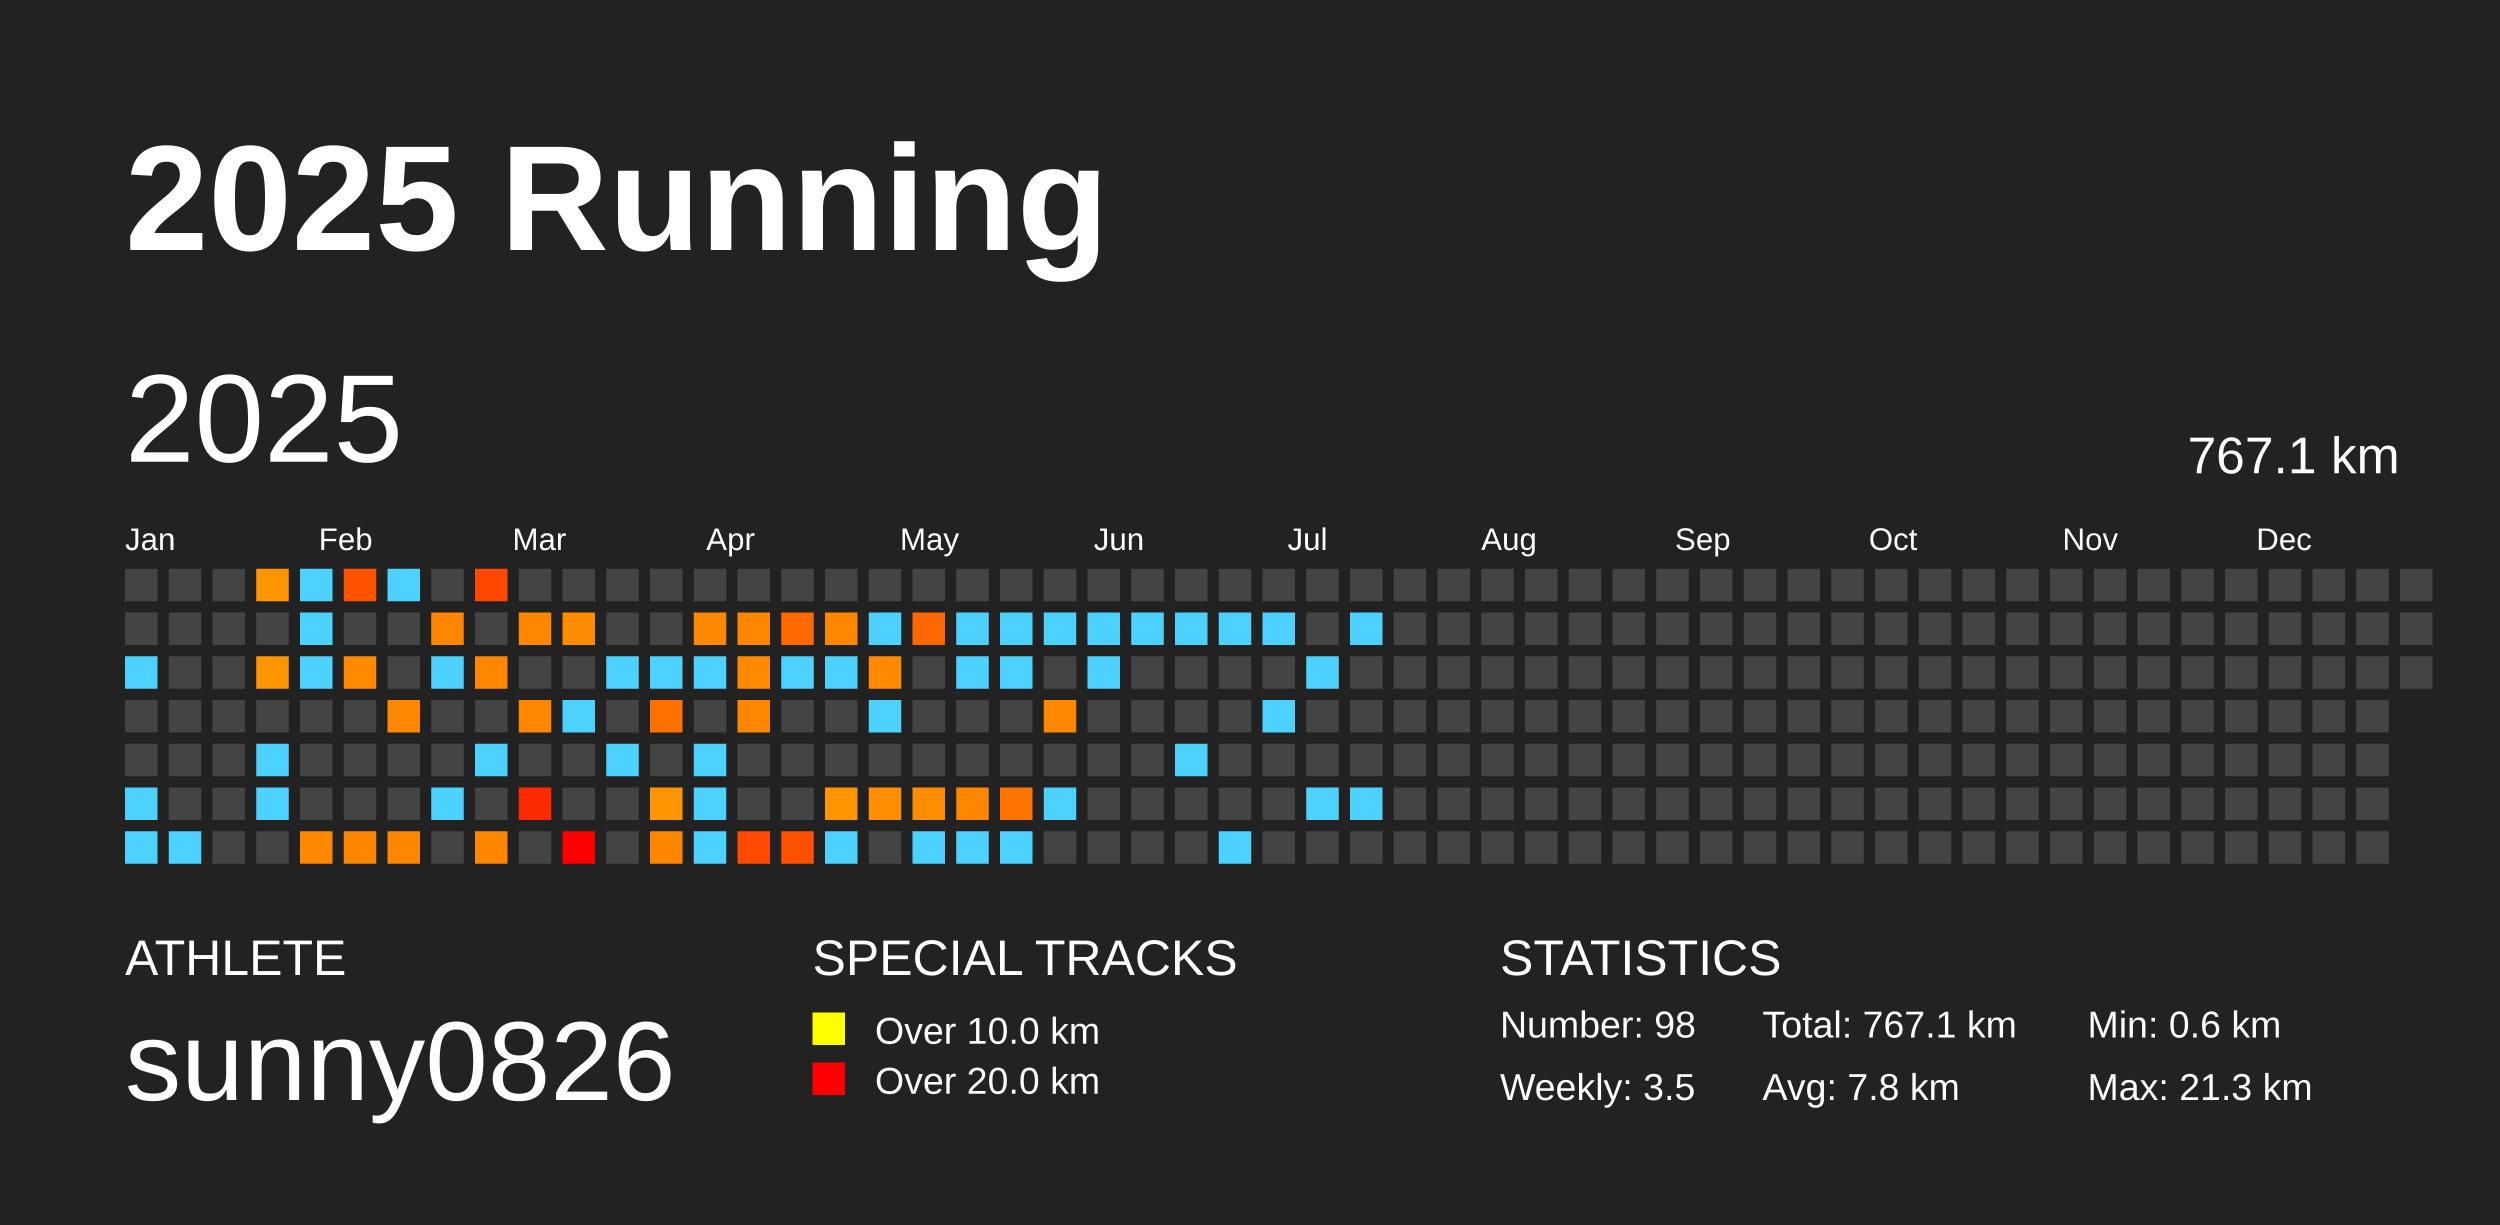
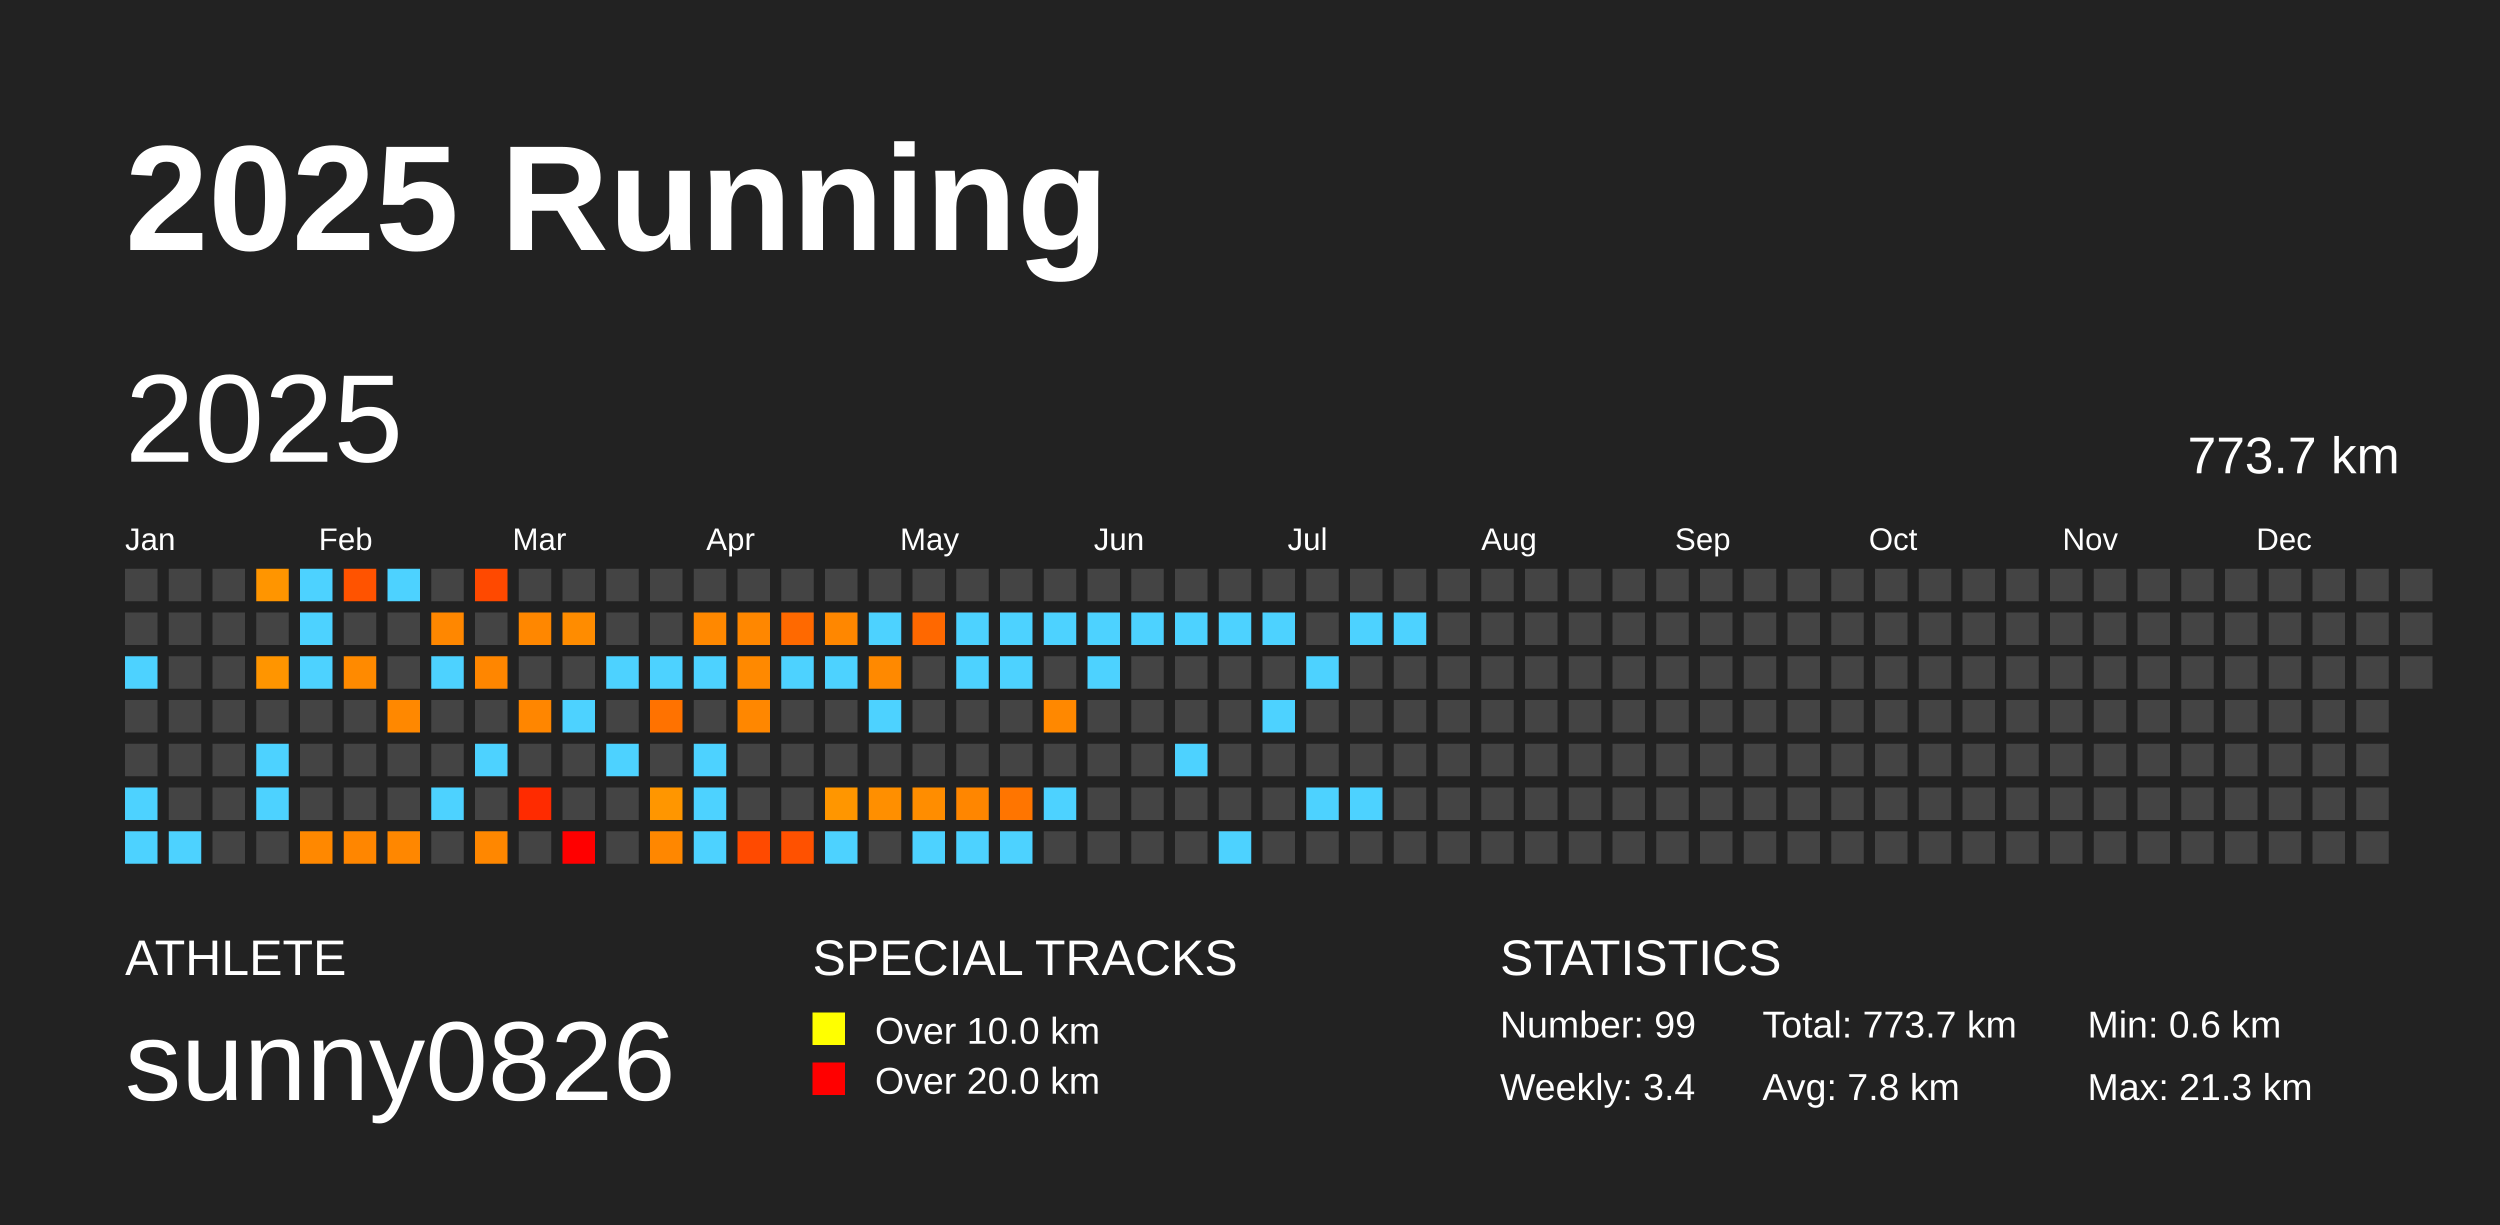
<svg xmlns="http://www.w3.org/2000/svg" baseProfile="full" height="98mm" version="1.1" viewBox="0,0,200,98" width="200mm">
  <defs />
  <rect fill="#222222" height="98" width="200" x="0" y="0" />
  <text fill="#FFFFFF" style="font-size:12px; font-family:Arial; font-weight:bold;" x="10" y="20">2025 Running</text>
  <text fill="#FFFFFF" style="font-size:4px; font-family:Arial" x="10" y="78">ATHLETE</text>
  <text fill="#FFFFFF" style="font-size:9px; font-family:Arial" x="10" y="88">sunny0826</text>
  <text fill="#FFFFFF" style="font-size:4px; font-family:Arial" x="65" y="78">SPECIAL TRACKS</text>
  <rect fill="yellow" height="2.6" width="2.6" x="65" y="81" />
  <text fill="#FFFFFF" style="font-size:3px; font-family:Arial" x="70" y="83.5">Over 10.0 km</text>
  <rect fill="red" height="2.6" width="2.6" x="65" y="85" />
  <text fill="#FFFFFF" style="font-size:3px; font-family:Arial" x="70" y="87.5">Over 20.0 km</text>
  <text fill="#FFFFFF" style="font-size:4px; font-family:Arial" x="120" y="78">STATISTICS</text>
-   <text fill="#FFFFFF" style="font-size:3px; font-family:Arial" x="120" y="83">Number: 98</text>
-   <text fill="#FFFFFF" style="font-size:3px; font-family:Arial" x="120" y="88">Weekly: 3.5</text>
-   <text fill="#FFFFFF" style="font-size:3px; font-family:Arial" x="141" y="83">Total: 767.1 km</text>
+   <text fill="#FFFFFF" style="font-size:3px; font-family:Arial" x="120" y="83">Number: 99</text>
+   <text fill="#FFFFFF" style="font-size:3px; font-family:Arial" x="120" y="88">Weekly: 3.4</text>
+   <text fill="#FFFFFF" style="font-size:3px; font-family:Arial" x="141" y="83">Total: 773.7 km</text>
  <text fill="#FFFFFF" style="font-size:3px; font-family:Arial" x="141" y="88">Avg: 7.8 km</text>
  <text fill="#FFFFFF" style="font-size:3px; font-family:Arial" x="167" y="83">Min: 0.6 km</text>
  <text fill="#FFFFFF" style="font-size:3px; font-family:Arial" x="167" y="88">Max: 21.3 km</text>
  <text dominant-baseline="hanging" fill="#FFFFFF" style="font-size:10.0px; font-family:Arial;" x="10" y="30">2025</text>
-   <text dominant-baseline="hanging" fill="#FFFFFF" style="font-size:4.125px; font-family:Arial;" x="175" y="35">767.1 km</text>
+   <text dominant-baseline="hanging" fill="#FFFFFF" style="font-size:4.125px; font-family:Arial;" x="175" y="35">773.7 km</text>
  <text fill="#FFFFFF" style="font-size:2.5px; font-family:Arial" x="10.0" y="44">Jan</text>
  <text fill="#FFFFFF" style="font-size:2.5px; font-family:Arial" x="25.5" y="44">Feb</text>
  <text fill="#FFFFFF" style="font-size:2.5px; font-family:Arial" x="41.0" y="44">Mar</text>
  <text fill="#FFFFFF" style="font-size:2.5px; font-family:Arial" x="56.5" y="44">Apr</text>
  <text fill="#FFFFFF" style="font-size:2.5px; font-family:Arial" x="72.0" y="44">May</text>
  <text fill="#FFFFFF" style="font-size:2.5px; font-family:Arial" x="87.5" y="44">Jun</text>
  <text fill="#FFFFFF" style="font-size:2.5px; font-family:Arial" x="103.0" y="44">Jul</text>
  <text fill="#FFFFFF" style="font-size:2.5px; font-family:Arial" x="118.5" y="44">Aug</text>
  <text fill="#FFFFFF" style="font-size:2.5px; font-family:Arial" x="134.0" y="44">Sep</text>
  <text fill="#FFFFFF" style="font-size:2.5px; font-family:Arial" x="149.5" y="44">Oct</text>
  <text fill="#FFFFFF" style="font-size:2.5px; font-family:Arial" x="165.0" y="44">Nov</text>
  <text fill="#FFFFFF" style="font-size:2.5px; font-family:Arial" x="180.5" y="44">Dec</text>
  <rect fill="#444444" height="2.6" width="2.6" x="10.0" y="45.5" />
  <rect fill="#444444" height="2.6" width="2.6" x="10.0" y="49.0" />
  <rect fill="#4dd2ff" height="2.6" width="2.6" x="10.0" y="52.5" />
  <rect fill="#444444" height="2.6" width="2.6" x="10.0" y="56.0" />
  <rect fill="#444444" height="2.6" width="2.6" x="10.0" y="59.5" />
  <rect fill="#4dd2ff" height="2.6" width="2.6" x="10.0" y="63.0" />
  <rect fill="#4dd2ff" height="2.6" width="2.6" x="10.0" y="66.5" />
  <rect fill="#444444" height="2.6" width="2.6" x="13.5" y="45.5" />
  <rect fill="#444444" height="2.6" width="2.6" x="13.5" y="49.0" />
  <rect fill="#444444" height="2.6" width="2.6" x="13.5" y="52.5" />
  <rect fill="#444444" height="2.6" width="2.6" x="13.5" y="56.0" />
  <rect fill="#444444" height="2.6" width="2.6" x="13.5" y="59.5" />
  <rect fill="#444444" height="2.6" width="2.6" x="13.5" y="63.0" />
  <rect fill="#4dd2ff" height="2.6" width="2.6" x="13.5" y="66.5" />
  <rect fill="#444444" height="2.6" width="2.6" x="17.0" y="45.5" />
  <rect fill="#444444" height="2.6" width="2.6" x="17.0" y="49.0" />
  <rect fill="#444444" height="2.6" width="2.6" x="17.0" y="52.5" />
  <rect fill="#444444" height="2.6" width="2.6" x="17.0" y="56.0" />
  <rect fill="#444444" height="2.6" width="2.6" x="17.0" y="59.5" />
  <rect fill="#444444" height="2.6" width="2.6" x="17.0" y="63.0" />
  <rect fill="#444444" height="2.6" width="2.6" x="17.0" y="66.5" />
  <rect fill="#ff9500" height="2.6" width="2.6" x="20.5" y="45.5" />
  <rect fill="#444444" height="2.6" width="2.6" x="20.5" y="49.0" />
  <rect fill="#ff9500" height="2.6" width="2.6" x="20.5" y="52.5" />
  <rect fill="#444444" height="2.6" width="2.6" x="20.5" y="56.0" />
  <rect fill="#4dd2ff" height="2.6" width="2.6" x="20.5" y="59.5" />
  <rect fill="#4dd2ff" height="2.6" width="2.6" x="20.5" y="63.0" />
  <rect fill="#444444" height="2.6" width="2.6" x="20.5" y="66.5" />
  <rect fill="#4dd2ff" height="2.6" width="2.6" x="24.0" y="45.5" />
  <rect fill="#4dd2ff" height="2.6" width="2.6" x="24.0" y="49.0" />
  <rect fill="#4dd2ff" height="2.6" width="2.6" x="24.0" y="52.5" />
  <rect fill="#444444" height="2.6" width="2.6" x="24.0" y="56.0" />
  <rect fill="#444444" height="2.6" width="2.6" x="24.0" y="59.5" />
  <rect fill="#444444" height="2.6" width="2.6" x="24.0" y="63.0" />
  <rect fill="#ff8800" height="2.6" width="2.6" x="24.0" y="66.5" />
  <rect fill="#ff5300" height="2.6" width="2.6" x="27.5" y="45.5" />
  <rect fill="#444444" height="2.6" width="2.6" x="27.5" y="49.0" />
  <rect fill="#ff8a00" height="2.6" width="2.6" x="27.5" y="52.5" />
  <rect fill="#444444" height="2.6" width="2.6" x="27.5" y="56.0" />
  <rect fill="#444444" height="2.6" width="2.6" x="27.5" y="59.5" />
  <rect fill="#444444" height="2.6" width="2.6" x="27.5" y="63.0" />
  <rect fill="#ff8600" height="2.6" width="2.6" x="27.5" y="66.5" />
  <rect fill="#4dd2ff" height="2.6" width="2.6" x="31.0" y="45.5" />
  <rect fill="#444444" height="2.6" width="2.6" x="31.0" y="49.0" />
  <rect fill="#444444" height="2.6" width="2.6" x="31.0" y="52.5" />
  <rect fill="#ff8800" height="2.6" width="2.6" x="31.0" y="56.0" />
  <rect fill="#444444" height="2.6" width="2.6" x="31.0" y="59.5" />
  <rect fill="#444444" height="2.6" width="2.6" x="31.0" y="63.0" />
  <rect fill="#ff8700" height="2.6" width="2.6" x="31.0" y="66.5" />
  <rect fill="#444444" height="2.6" width="2.6" x="34.5" y="45.5" />
  <rect fill="#ff8700" height="2.6" width="2.6" x="34.5" y="49.0" />
  <rect fill="#4dd2ff" height="2.6" width="2.6" x="34.5" y="52.5" />
  <rect fill="#444444" height="2.6" width="2.6" x="34.5" y="56.0" />
  <rect fill="#444444" height="2.6" width="2.6" x="34.5" y="59.5" />
  <rect fill="#4dd2ff" height="2.6" width="2.6" x="34.5" y="63.0" />
  <rect fill="#444444" height="2.6" width="2.6" x="34.5" y="66.5" />
  <rect fill="#ff4900" height="2.6" width="2.6" x="38.0" y="45.5" />
  <rect fill="#444444" height="2.6" width="2.6" x="38.0" y="49.0" />
  <rect fill="#ff8600" height="2.6" width="2.6" x="38.0" y="52.5" />
  <rect fill="#444444" height="2.6" width="2.6" x="38.0" y="56.0" />
  <rect fill="#4dd2ff" height="2.6" width="2.6" x="38.0" y="59.5" />
  <rect fill="#444444" height="2.6" width="2.6" x="38.0" y="63.0" />
  <rect fill="#ff8700" height="2.6" width="2.6" x="38.0" y="66.5" />
  <rect fill="#444444" height="2.6" width="2.6" x="41.5" y="45.5" />
  <rect fill="#ff8700" height="2.6" width="2.6" x="41.5" y="49.0" />
  <rect fill="#444444" height="2.6" width="2.6" x="41.5" y="52.5" />
  <rect fill="#ff8600" height="2.6" width="2.6" x="41.5" y="56.0" />
  <rect fill="#444444" height="2.6" width="2.6" x="41.5" y="59.5" />
  <rect fill="#ff2b00" height="2.6" width="2.6" x="41.5" y="63.0" />
  <rect fill="#444444" height="2.6" width="2.6" x="41.5" y="66.5" />
  <rect fill="#444444" height="2.6" width="2.6" x="45.0" y="45.5" />
  <rect fill="#ff8c00" height="2.6" width="2.6" x="45.0" y="49.0" />
  <rect fill="#444444" height="2.6" width="2.6" x="45.0" y="52.5" />
  <rect fill="#4dd2ff" height="2.6" width="2.6" x="45.0" y="56.0" />
  <rect fill="#444444" height="2.6" width="2.6" x="45.0" y="59.5" />
  <rect fill="#444444" height="2.6" width="2.6" x="45.0" y="63.0" />
  <rect fill="red" height="2.6" width="2.6" x="45.0" y="66.5" />
  <rect fill="#444444" height="2.6" width="2.6" x="48.5" y="45.5" />
  <rect fill="#444444" height="2.6" width="2.6" x="48.5" y="49.0" />
  <rect fill="#4dd2ff" height="2.6" width="2.6" x="48.5" y="52.5" />
  <rect fill="#444444" height="2.6" width="2.6" x="48.5" y="56.0" />
  <rect fill="#4dd2ff" height="2.6" width="2.6" x="48.5" y="59.5" />
  <rect fill="#444444" height="2.6" width="2.6" x="48.5" y="63.0" />
  <rect fill="#444444" height="2.6" width="2.6" x="48.5" y="66.5" />
  <rect fill="#444444" height="2.6" width="2.6" x="52.0" y="45.5" />
  <rect fill="#444444" height="2.6" width="2.6" x="52.0" y="49.0" />
  <rect fill="#4dd2ff" height="2.6" width="2.6" x="52.0" y="52.5" />
  <rect fill="#ff7200" height="2.6" width="2.6" x="52.0" y="56.0" />
  <rect fill="#444444" height="2.6" width="2.6" x="52.0" y="59.5" />
  <rect fill="#ff9600" height="2.6" width="2.6" x="52.0" y="63.0" />
  <rect fill="#ff8700" height="2.6" width="2.6" x="52.0" y="66.5" />
  <rect fill="#444444" height="2.6" width="2.6" x="55.5" y="45.5" />
  <rect fill="#ff8800" height="2.6" width="2.6" x="55.5" y="49.0" />
  <rect fill="#4dd2ff" height="2.6" width="2.6" x="55.5" y="52.5" />
  <rect fill="#444444" height="2.6" width="2.6" x="55.5" y="56.0" />
  <rect fill="#4dd2ff" height="2.6" width="2.6" x="55.5" y="59.5" />
  <rect fill="#4dd2ff" height="2.6" width="2.6" x="55.5" y="63.0" />
  <rect fill="#4dd2ff" height="2.6" width="2.6" x="55.5" y="66.5" />
  <rect fill="#444444" height="2.6" width="2.6" x="59.0" y="45.5" />
  <rect fill="#ff8700" height="2.6" width="2.6" x="59.0" y="49.0" />
  <rect fill="#ff8900" height="2.6" width="2.6" x="59.0" y="52.5" />
  <rect fill="#ff8700" height="2.6" width="2.6" x="59.0" y="56.0" />
  <rect fill="#444444" height="2.6" width="2.6" x="59.0" y="59.5" />
  <rect fill="#444444" height="2.6" width="2.6" x="59.0" y="63.0" />
  <rect fill="#ff4a00" height="2.6" width="2.6" x="59.0" y="66.5" />
  <rect fill="#444444" height="2.6" width="2.6" x="62.5" y="45.5" />
  <rect fill="#ff6900" height="2.6" width="2.6" x="62.5" y="49.0" />
  <rect fill="#4dd2ff" height="2.6" width="2.6" x="62.5" y="52.5" />
  <rect fill="#444444" height="2.6" width="2.6" x="62.5" y="56.0" />
  <rect fill="#444444" height="2.6" width="2.6" x="62.5" y="59.5" />
  <rect fill="#444444" height="2.6" width="2.6" x="62.5" y="63.0" />
  <rect fill="#ff5100" height="2.6" width="2.6" x="62.5" y="66.5" />
  <rect fill="#444444" height="2.6" width="2.6" x="66.0" y="45.5" />
  <rect fill="#ff8700" height="2.6" width="2.6" x="66.0" y="49.0" />
  <rect fill="#4dd2ff" height="2.6" width="2.6" x="66.0" y="52.5" />
  <rect fill="#444444" height="2.6" width="2.6" x="66.0" y="56.0" />
  <rect fill="#444444" height="2.6" width="2.6" x="66.0" y="59.5" />
  <rect fill="#ff9600" height="2.6" width="2.6" x="66.0" y="63.0" />
  <rect fill="#4dd2ff" height="2.6" width="2.6" x="66.0" y="66.5" />
  <rect fill="#444444" height="2.6" width="2.6" x="69.5" y="45.5" />
  <rect fill="#4dd2ff" height="2.6" width="2.6" x="69.5" y="49.0" />
  <rect fill="#ff8900" height="2.6" width="2.6" x="69.5" y="52.5" />
  <rect fill="#4dd2ff" height="2.6" width="2.6" x="69.5" y="56.0" />
  <rect fill="#444444" height="2.6" width="2.6" x="69.5" y="59.5" />
  <rect fill="#ff8f00" height="2.6" width="2.6" x="69.5" y="63.0" />
  <rect fill="#444444" height="2.6" width="2.6" x="69.5" y="66.5" />
  <rect fill="#444444" height="2.6" width="2.6" x="73.0" y="45.5" />
  <rect fill="#ff6800" height="2.6" width="2.6" x="73.0" y="49.0" />
  <rect fill="#444444" height="2.6" width="2.6" x="73.0" y="52.5" />
  <rect fill="#444444" height="2.6" width="2.6" x="73.0" y="56.0" />
  <rect fill="#444444" height="2.6" width="2.6" x="73.0" y="59.5" />
  <rect fill="#ff8d00" height="2.6" width="2.6" x="73.0" y="63.0" />
  <rect fill="#4dd2ff" height="2.6" width="2.6" x="73.0" y="66.5" />
  <rect fill="#444444" height="2.6" width="2.6" x="76.5" y="45.5" />
  <rect fill="#4dd2ff" height="2.6" width="2.6" x="76.5" y="49.0" />
  <rect fill="#4dd2ff" height="2.6" width="2.6" x="76.5" y="52.5" />
  <rect fill="#444444" height="2.6" width="2.6" x="76.5" y="56.0" />
  <rect fill="#444444" height="2.6" width="2.6" x="76.5" y="59.5" />
  <rect fill="#ff8600" height="2.6" width="2.6" x="76.5" y="63.0" />
  <rect fill="#4dd2ff" height="2.6" width="2.6" x="76.5" y="66.5" />
  <rect fill="#444444" height="2.6" width="2.6" x="80.0" y="45.5" />
  <rect fill="#4dd2ff" height="2.6" width="2.6" x="80.0" y="49.0" />
  <rect fill="#4dd2ff" height="2.6" width="2.6" x="80.0" y="52.5" />
  <rect fill="#444444" height="2.6" width="2.6" x="80.0" y="56.0" />
  <rect fill="#444444" height="2.6" width="2.6" x="80.0" y="59.5" />
  <rect fill="#ff7500" height="2.6" width="2.6" x="80.0" y="63.0" />
  <rect fill="#4dd2ff" height="2.6" width="2.6" x="80.0" y="66.5" />
  <rect fill="#444444" height="2.6" width="2.6" x="83.5" y="45.5" />
  <rect fill="#4dd2ff" height="2.6" width="2.6" x="83.5" y="49.0" />
  <rect fill="#444444" height="2.6" width="2.6" x="83.5" y="52.5" />
  <rect fill="#ff8800" height="2.6" width="2.6" x="83.5" y="56.0" />
  <rect fill="#444444" height="2.6" width="2.6" x="83.5" y="59.5" />
  <rect fill="#4dd2ff" height="2.6" width="2.6" x="83.5" y="63.0" />
  <rect fill="#444444" height="2.6" width="2.6" x="83.5" y="66.5" />
  <rect fill="#444444" height="2.6" width="2.6" x="87.0" y="45.5" />
  <rect fill="#4dd2ff" height="2.6" width="2.6" x="87.0" y="49.0" />
  <rect fill="#4dd2ff" height="2.6" width="2.6" x="87.0" y="52.5" />
  <rect fill="#444444" height="2.6" width="2.6" x="87.0" y="56.0" />
  <rect fill="#444444" height="2.6" width="2.6" x="87.0" y="59.5" />
  <rect fill="#444444" height="2.6" width="2.6" x="87.0" y="63.0" />
  <rect fill="#444444" height="2.6" width="2.6" x="87.0" y="66.5" />
  <rect fill="#444444" height="2.6" width="2.6" x="90.5" y="45.5" />
  <rect fill="#4dd2ff" height="2.6" width="2.6" x="90.5" y="49.0" />
  <rect fill="#444444" height="2.6" width="2.6" x="90.5" y="52.5" />
  <rect fill="#444444" height="2.6" width="2.6" x="90.5" y="56.0" />
  <rect fill="#444444" height="2.6" width="2.6" x="90.5" y="59.5" />
  <rect fill="#444444" height="2.6" width="2.6" x="90.5" y="63.0" />
  <rect fill="#444444" height="2.6" width="2.6" x="90.5" y="66.5" />
  <rect fill="#444444" height="2.6" width="2.6" x="94.0" y="45.5" />
  <rect fill="#4dd2ff" height="2.6" width="2.6" x="94.0" y="49.0" />
  <rect fill="#444444" height="2.6" width="2.6" x="94.0" y="52.5" />
  <rect fill="#444444" height="2.6" width="2.6" x="94.0" y="56.0" />
  <rect fill="#4dd2ff" height="2.6" width="2.6" x="94.0" y="59.5" />
  <rect fill="#444444" height="2.6" width="2.6" x="94.0" y="63.0" />
  <rect fill="#444444" height="2.6" width="2.6" x="94.0" y="66.5" />
  <rect fill="#444444" height="2.6" width="2.6" x="97.5" y="45.5" />
  <rect fill="#4dd2ff" height="2.6" width="2.6" x="97.5" y="49.0" />
  <rect fill="#444444" height="2.6" width="2.6" x="97.5" y="52.5" />
  <rect fill="#444444" height="2.6" width="2.6" x="97.5" y="56.0" />
  <rect fill="#444444" height="2.6" width="2.6" x="97.5" y="59.5" />
  <rect fill="#444444" height="2.6" width="2.6" x="97.5" y="63.0" />
  <rect fill="#4dd2ff" height="2.6" width="2.6" x="97.5" y="66.5" />
  <rect fill="#444444" height="2.6" width="2.6" x="101.0" y="45.5" />
  <rect fill="#4dd2ff" height="2.6" width="2.6" x="101.0" y="49.0" />
  <rect fill="#444444" height="2.6" width="2.6" x="101.0" y="52.5" />
  <rect fill="#4dd2ff" height="2.6" width="2.6" x="101.0" y="56.0" />
  <rect fill="#444444" height="2.6" width="2.6" x="101.0" y="59.5" />
  <rect fill="#444444" height="2.6" width="2.6" x="101.0" y="63.0" />
  <rect fill="#444444" height="2.6" width="2.6" x="101.0" y="66.5" />
  <rect fill="#444444" height="2.6" width="2.6" x="104.5" y="45.5" />
  <rect fill="#444444" height="2.6" width="2.6" x="104.5" y="49.0" />
  <rect fill="#4dd2ff" height="2.6" width="2.6" x="104.5" y="52.5" />
  <rect fill="#444444" height="2.6" width="2.6" x="104.5" y="56.0" />
  <rect fill="#444444" height="2.6" width="2.6" x="104.5" y="59.5" />
  <rect fill="#4dd2ff" height="2.6" width="2.6" x="104.5" y="63.0" />
  <rect fill="#444444" height="2.6" width="2.6" x="104.5" y="66.5" />
  <rect fill="#444444" height="2.6" width="2.6" x="108.0" y="45.5" />
  <rect fill="#4dd2ff" height="2.6" width="2.6" x="108.0" y="49.0" />
  <rect fill="#444444" height="2.6" width="2.6" x="108.0" y="52.5" />
  <rect fill="#444444" height="2.6" width="2.6" x="108.0" y="56.0" />
  <rect fill="#444444" height="2.6" width="2.6" x="108.0" y="59.5" />
  <rect fill="#4dd2ff" height="2.6" width="2.6" x="108.0" y="63.0" />
  <rect fill="#444444" height="2.6" width="2.6" x="108.0" y="66.5" />
  <rect fill="#444444" height="2.6" width="2.6" x="111.5" y="45.5" />
-   <rect fill="#444444" height="2.6" width="2.6" x="111.5" y="49.0" />
+   <rect fill="#4dd2ff" height="2.6" width="2.6" x="111.5" y="49.0" />
  <rect fill="#444444" height="2.6" width="2.6" x="111.5" y="52.5" />
  <rect fill="#444444" height="2.6" width="2.6" x="111.5" y="56.0" />
  <rect fill="#444444" height="2.6" width="2.6" x="111.5" y="59.5" />
  <rect fill="#444444" height="2.6" width="2.6" x="111.5" y="63.0" />
  <rect fill="#444444" height="2.6" width="2.6" x="111.5" y="66.5" />
  <rect fill="#444444" height="2.6" width="2.6" x="115.0" y="45.5" />
  <rect fill="#444444" height="2.6" width="2.6" x="115.0" y="49.0" />
  <rect fill="#444444" height="2.6" width="2.6" x="115.0" y="52.5" />
  <rect fill="#444444" height="2.6" width="2.6" x="115.0" y="56.0" />
  <rect fill="#444444" height="2.6" width="2.6" x="115.0" y="59.5" />
  <rect fill="#444444" height="2.6" width="2.6" x="115.0" y="63.0" />
  <rect fill="#444444" height="2.6" width="2.6" x="115.0" y="66.5" />
  <rect fill="#444444" height="2.6" width="2.6" x="118.5" y="45.5" />
  <rect fill="#444444" height="2.6" width="2.6" x="118.5" y="49.0" />
  <rect fill="#444444" height="2.6" width="2.6" x="118.5" y="52.5" />
  <rect fill="#444444" height="2.6" width="2.6" x="118.5" y="56.0" />
  <rect fill="#444444" height="2.6" width="2.6" x="118.5" y="59.5" />
  <rect fill="#444444" height="2.6" width="2.6" x="118.5" y="63.0" />
  <rect fill="#444444" height="2.6" width="2.6" x="118.5" y="66.5" />
  <rect fill="#444444" height="2.6" width="2.6" x="122.0" y="45.5" />
  <rect fill="#444444" height="2.6" width="2.6" x="122.0" y="49.0" />
  <rect fill="#444444" height="2.6" width="2.6" x="122.0" y="52.5" />
  <rect fill="#444444" height="2.6" width="2.6" x="122.0" y="56.0" />
  <rect fill="#444444" height="2.6" width="2.6" x="122.0" y="59.5" />
  <rect fill="#444444" height="2.6" width="2.6" x="122.0" y="63.0" />
  <rect fill="#444444" height="2.6" width="2.6" x="122.0" y="66.5" />
  <rect fill="#444444" height="2.6" width="2.6" x="125.5" y="45.5" />
  <rect fill="#444444" height="2.6" width="2.6" x="125.5" y="49.0" />
  <rect fill="#444444" height="2.6" width="2.6" x="125.5" y="52.5" />
  <rect fill="#444444" height="2.6" width="2.6" x="125.5" y="56.0" />
  <rect fill="#444444" height="2.6" width="2.6" x="125.5" y="59.5" />
  <rect fill="#444444" height="2.6" width="2.6" x="125.5" y="63.0" />
  <rect fill="#444444" height="2.6" width="2.6" x="125.5" y="66.5" />
  <rect fill="#444444" height="2.6" width="2.6" x="129.0" y="45.5" />
  <rect fill="#444444" height="2.6" width="2.6" x="129.0" y="49.0" />
  <rect fill="#444444" height="2.6" width="2.6" x="129.0" y="52.5" />
  <rect fill="#444444" height="2.6" width="2.6" x="129.0" y="56.0" />
  <rect fill="#444444" height="2.6" width="2.6" x="129.0" y="59.5" />
  <rect fill="#444444" height="2.6" width="2.6" x="129.0" y="63.0" />
  <rect fill="#444444" height="2.6" width="2.6" x="129.0" y="66.5" />
  <rect fill="#444444" height="2.6" width="2.6" x="132.5" y="45.5" />
  <rect fill="#444444" height="2.6" width="2.6" x="132.5" y="49.0" />
  <rect fill="#444444" height="2.6" width="2.6" x="132.5" y="52.5" />
  <rect fill="#444444" height="2.6" width="2.6" x="132.5" y="56.0" />
  <rect fill="#444444" height="2.6" width="2.6" x="132.5" y="59.5" />
  <rect fill="#444444" height="2.6" width="2.6" x="132.5" y="63.0" />
  <rect fill="#444444" height="2.6" width="2.6" x="132.5" y="66.5" />
  <rect fill="#444444" height="2.6" width="2.6" x="136.0" y="45.5" />
  <rect fill="#444444" height="2.6" width="2.6" x="136.0" y="49.0" />
  <rect fill="#444444" height="2.6" width="2.6" x="136.0" y="52.5" />
  <rect fill="#444444" height="2.6" width="2.6" x="136.0" y="56.0" />
  <rect fill="#444444" height="2.6" width="2.6" x="136.0" y="59.5" />
  <rect fill="#444444" height="2.6" width="2.6" x="136.0" y="63.0" />
  <rect fill="#444444" height="2.6" width="2.6" x="136.0" y="66.5" />
  <rect fill="#444444" height="2.6" width="2.6" x="139.5" y="45.5" />
  <rect fill="#444444" height="2.6" width="2.6" x="139.5" y="49.0" />
  <rect fill="#444444" height="2.6" width="2.6" x="139.5" y="52.5" />
  <rect fill="#444444" height="2.6" width="2.6" x="139.5" y="56.0" />
  <rect fill="#444444" height="2.6" width="2.6" x="139.5" y="59.5" />
  <rect fill="#444444" height="2.6" width="2.6" x="139.5" y="63.0" />
  <rect fill="#444444" height="2.6" width="2.6" x="139.5" y="66.5" />
  <rect fill="#444444" height="2.6" width="2.6" x="143.0" y="45.5" />
  <rect fill="#444444" height="2.6" width="2.6" x="143.0" y="49.0" />
  <rect fill="#444444" height="2.6" width="2.6" x="143.0" y="52.5" />
  <rect fill="#444444" height="2.6" width="2.6" x="143.0" y="56.0" />
  <rect fill="#444444" height="2.6" width="2.6" x="143.0" y="59.5" />
  <rect fill="#444444" height="2.6" width="2.6" x="143.0" y="63.0" />
  <rect fill="#444444" height="2.6" width="2.6" x="143.0" y="66.5" />
  <rect fill="#444444" height="2.6" width="2.6" x="146.5" y="45.5" />
  <rect fill="#444444" height="2.6" width="2.6" x="146.5" y="49.0" />
  <rect fill="#444444" height="2.6" width="2.6" x="146.5" y="52.5" />
  <rect fill="#444444" height="2.6" width="2.6" x="146.5" y="56.0" />
  <rect fill="#444444" height="2.6" width="2.6" x="146.5" y="59.5" />
  <rect fill="#444444" height="2.6" width="2.6" x="146.5" y="63.0" />
  <rect fill="#444444" height="2.6" width="2.6" x="146.5" y="66.5" />
  <rect fill="#444444" height="2.6" width="2.6" x="150.0" y="45.5" />
  <rect fill="#444444" height="2.6" width="2.6" x="150.0" y="49.0" />
  <rect fill="#444444" height="2.6" width="2.6" x="150.0" y="52.5" />
  <rect fill="#444444" height="2.6" width="2.6" x="150.0" y="56.0" />
  <rect fill="#444444" height="2.6" width="2.6" x="150.0" y="59.5" />
  <rect fill="#444444" height="2.6" width="2.6" x="150.0" y="63.0" />
  <rect fill="#444444" height="2.6" width="2.6" x="150.0" y="66.5" />
  <rect fill="#444444" height="2.6" width="2.6" x="153.5" y="45.5" />
  <rect fill="#444444" height="2.6" width="2.6" x="153.5" y="49.0" />
  <rect fill="#444444" height="2.6" width="2.6" x="153.5" y="52.5" />
  <rect fill="#444444" height="2.6" width="2.6" x="153.5" y="56.0" />
  <rect fill="#444444" height="2.6" width="2.6" x="153.5" y="59.5" />
  <rect fill="#444444" height="2.6" width="2.6" x="153.5" y="63.0" />
  <rect fill="#444444" height="2.6" width="2.6" x="153.5" y="66.5" />
  <rect fill="#444444" height="2.6" width="2.6" x="157.0" y="45.5" />
  <rect fill="#444444" height="2.6" width="2.6" x="157.0" y="49.0" />
  <rect fill="#444444" height="2.6" width="2.6" x="157.0" y="52.5" />
  <rect fill="#444444" height="2.6" width="2.6" x="157.0" y="56.0" />
  <rect fill="#444444" height="2.6" width="2.6" x="157.0" y="59.5" />
  <rect fill="#444444" height="2.6" width="2.6" x="157.0" y="63.0" />
  <rect fill="#444444" height="2.6" width="2.6" x="157.0" y="66.5" />
  <rect fill="#444444" height="2.6" width="2.6" x="160.5" y="45.5" />
  <rect fill="#444444" height="2.6" width="2.6" x="160.5" y="49.0" />
  <rect fill="#444444" height="2.6" width="2.6" x="160.5" y="52.5" />
  <rect fill="#444444" height="2.6" width="2.6" x="160.5" y="56.0" />
  <rect fill="#444444" height="2.6" width="2.6" x="160.5" y="59.5" />
  <rect fill="#444444" height="2.6" width="2.6" x="160.5" y="63.0" />
  <rect fill="#444444" height="2.6" width="2.6" x="160.5" y="66.5" />
  <rect fill="#444444" height="2.6" width="2.6" x="164.0" y="45.5" />
  <rect fill="#444444" height="2.6" width="2.6" x="164.0" y="49.0" />
  <rect fill="#444444" height="2.6" width="2.6" x="164.0" y="52.5" />
  <rect fill="#444444" height="2.6" width="2.6" x="164.0" y="56.0" />
  <rect fill="#444444" height="2.6" width="2.6" x="164.0" y="59.5" />
  <rect fill="#444444" height="2.6" width="2.6" x="164.0" y="63.0" />
  <rect fill="#444444" height="2.6" width="2.6" x="164.0" y="66.5" />
  <rect fill="#444444" height="2.6" width="2.6" x="167.5" y="45.5" />
  <rect fill="#444444" height="2.6" width="2.6" x="167.5" y="49.0" />
  <rect fill="#444444" height="2.6" width="2.6" x="167.5" y="52.5" />
  <rect fill="#444444" height="2.6" width="2.6" x="167.5" y="56.0" />
  <rect fill="#444444" height="2.6" width="2.6" x="167.5" y="59.5" />
  <rect fill="#444444" height="2.6" width="2.6" x="167.5" y="63.0" />
  <rect fill="#444444" height="2.6" width="2.6" x="167.5" y="66.5" />
  <rect fill="#444444" height="2.6" width="2.6" x="171.0" y="45.5" />
  <rect fill="#444444" height="2.6" width="2.6" x="171.0" y="49.0" />
  <rect fill="#444444" height="2.6" width="2.6" x="171.0" y="52.5" />
  <rect fill="#444444" height="2.6" width="2.6" x="171.0" y="56.0" />
  <rect fill="#444444" height="2.6" width="2.6" x="171.0" y="59.5" />
  <rect fill="#444444" height="2.6" width="2.6" x="171.0" y="63.0" />
  <rect fill="#444444" height="2.6" width="2.6" x="171.0" y="66.5" />
  <rect fill="#444444" height="2.6" width="2.6" x="174.5" y="45.5" />
  <rect fill="#444444" height="2.6" width="2.6" x="174.5" y="49.0" />
  <rect fill="#444444" height="2.6" width="2.6" x="174.5" y="52.5" />
  <rect fill="#444444" height="2.6" width="2.6" x="174.5" y="56.0" />
  <rect fill="#444444" height="2.6" width="2.6" x="174.5" y="59.5" />
  <rect fill="#444444" height="2.6" width="2.6" x="174.5" y="63.0" />
  <rect fill="#444444" height="2.6" width="2.6" x="174.5" y="66.5" />
  <rect fill="#444444" height="2.6" width="2.6" x="178.0" y="45.5" />
  <rect fill="#444444" height="2.6" width="2.6" x="178.0" y="49.0" />
  <rect fill="#444444" height="2.6" width="2.6" x="178.0" y="52.5" />
  <rect fill="#444444" height="2.6" width="2.6" x="178.0" y="56.0" />
  <rect fill="#444444" height="2.6" width="2.6" x="178.0" y="59.5" />
  <rect fill="#444444" height="2.6" width="2.6" x="178.0" y="63.0" />
  <rect fill="#444444" height="2.6" width="2.6" x="178.0" y="66.5" />
  <rect fill="#444444" height="2.6" width="2.6" x="181.5" y="45.5" />
  <rect fill="#444444" height="2.6" width="2.6" x="181.5" y="49.0" />
  <rect fill="#444444" height="2.6" width="2.6" x="181.5" y="52.5" />
  <rect fill="#444444" height="2.6" width="2.6" x="181.5" y="56.0" />
  <rect fill="#444444" height="2.6" width="2.6" x="181.5" y="59.5" />
  <rect fill="#444444" height="2.6" width="2.6" x="181.5" y="63.0" />
  <rect fill="#444444" height="2.6" width="2.6" x="181.5" y="66.5" />
  <rect fill="#444444" height="2.6" width="2.6" x="185.0" y="45.5" />
  <rect fill="#444444" height="2.6" width="2.6" x="185.0" y="49.0" />
  <rect fill="#444444" height="2.6" width="2.6" x="185.0" y="52.5" />
  <rect fill="#444444" height="2.6" width="2.6" x="185.0" y="56.0" />
  <rect fill="#444444" height="2.6" width="2.6" x="185.0" y="59.5" />
  <rect fill="#444444" height="2.6" width="2.6" x="185.0" y="63.0" />
  <rect fill="#444444" height="2.6" width="2.6" x="185.0" y="66.5" />
  <rect fill="#444444" height="2.6" width="2.6" x="188.5" y="45.5" />
  <rect fill="#444444" height="2.6" width="2.6" x="188.5" y="49.0" />
  <rect fill="#444444" height="2.6" width="2.6" x="188.5" y="52.5" />
  <rect fill="#444444" height="2.6" width="2.6" x="188.5" y="56.0" />
  <rect fill="#444444" height="2.6" width="2.6" x="188.5" y="59.5" />
  <rect fill="#444444" height="2.6" width="2.6" x="188.5" y="63.0" />
  <rect fill="#444444" height="2.6" width="2.6" x="188.5" y="66.5" />
  <rect fill="#444444" height="2.6" width="2.6" x="192.0" y="45.5" />
  <rect fill="#444444" height="2.6" width="2.6" x="192.0" y="49.0" />
  <rect fill="#444444" height="2.6" width="2.6" x="192.0" y="52.5" />
</svg>
